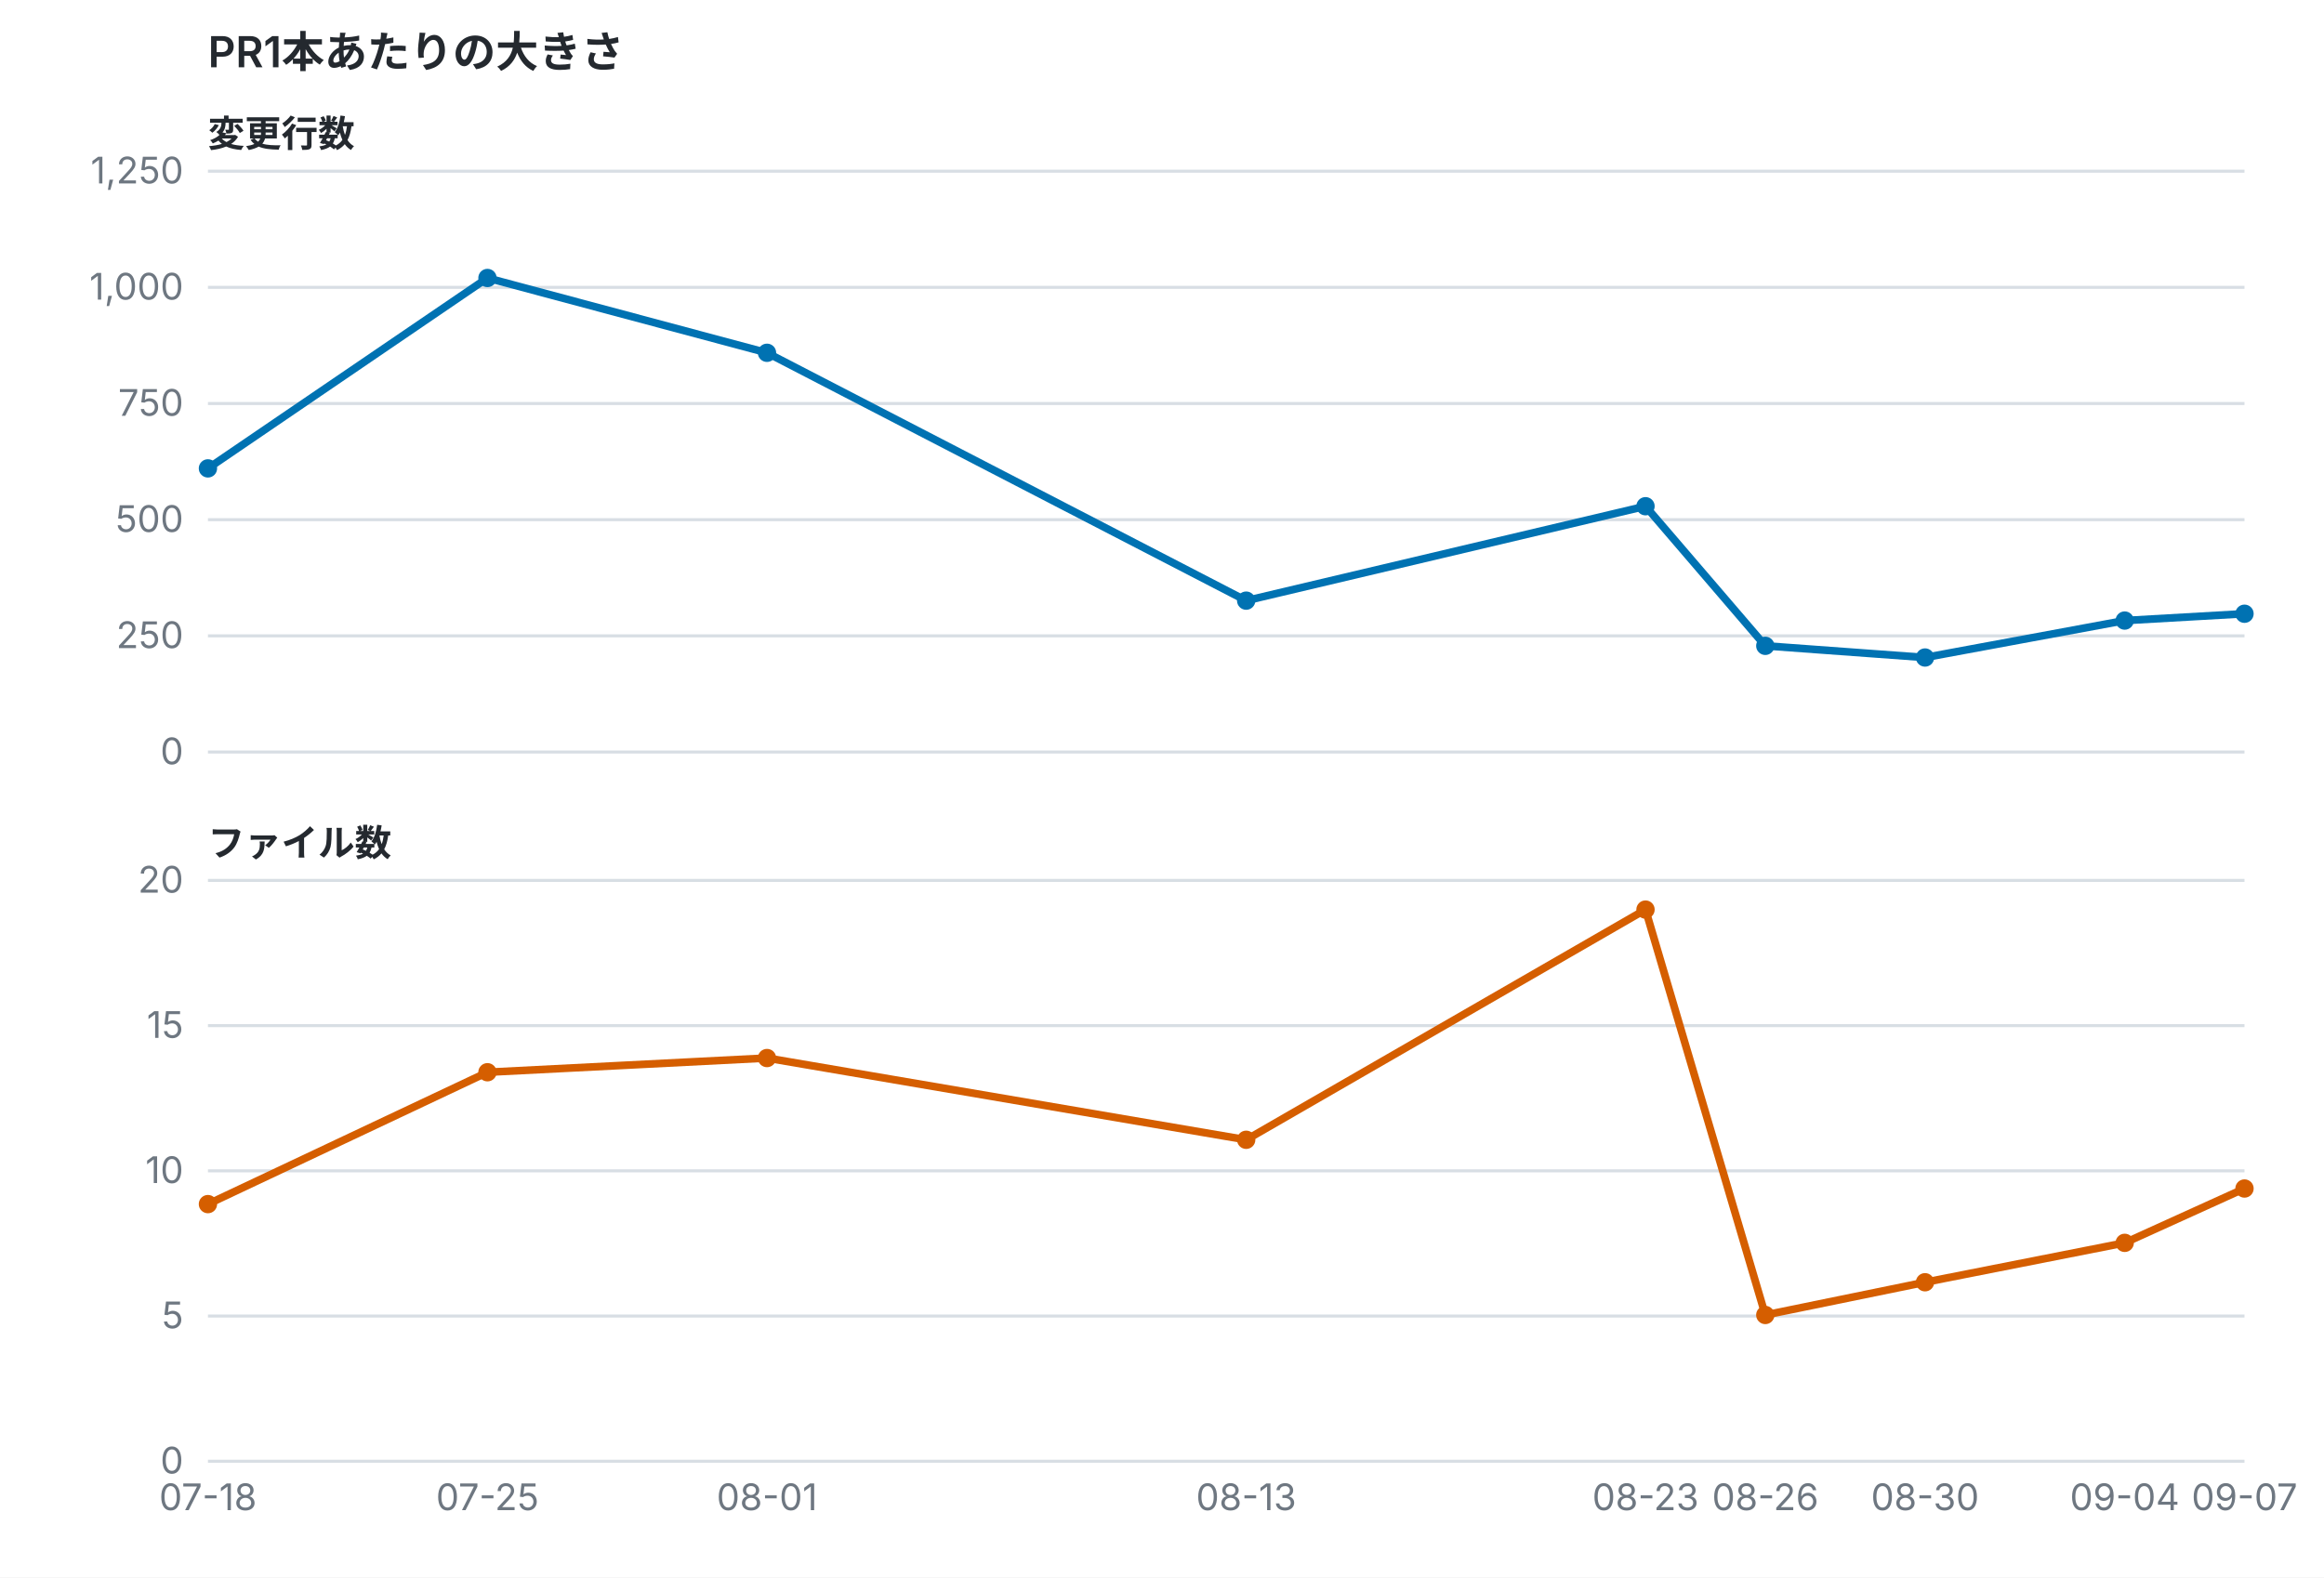
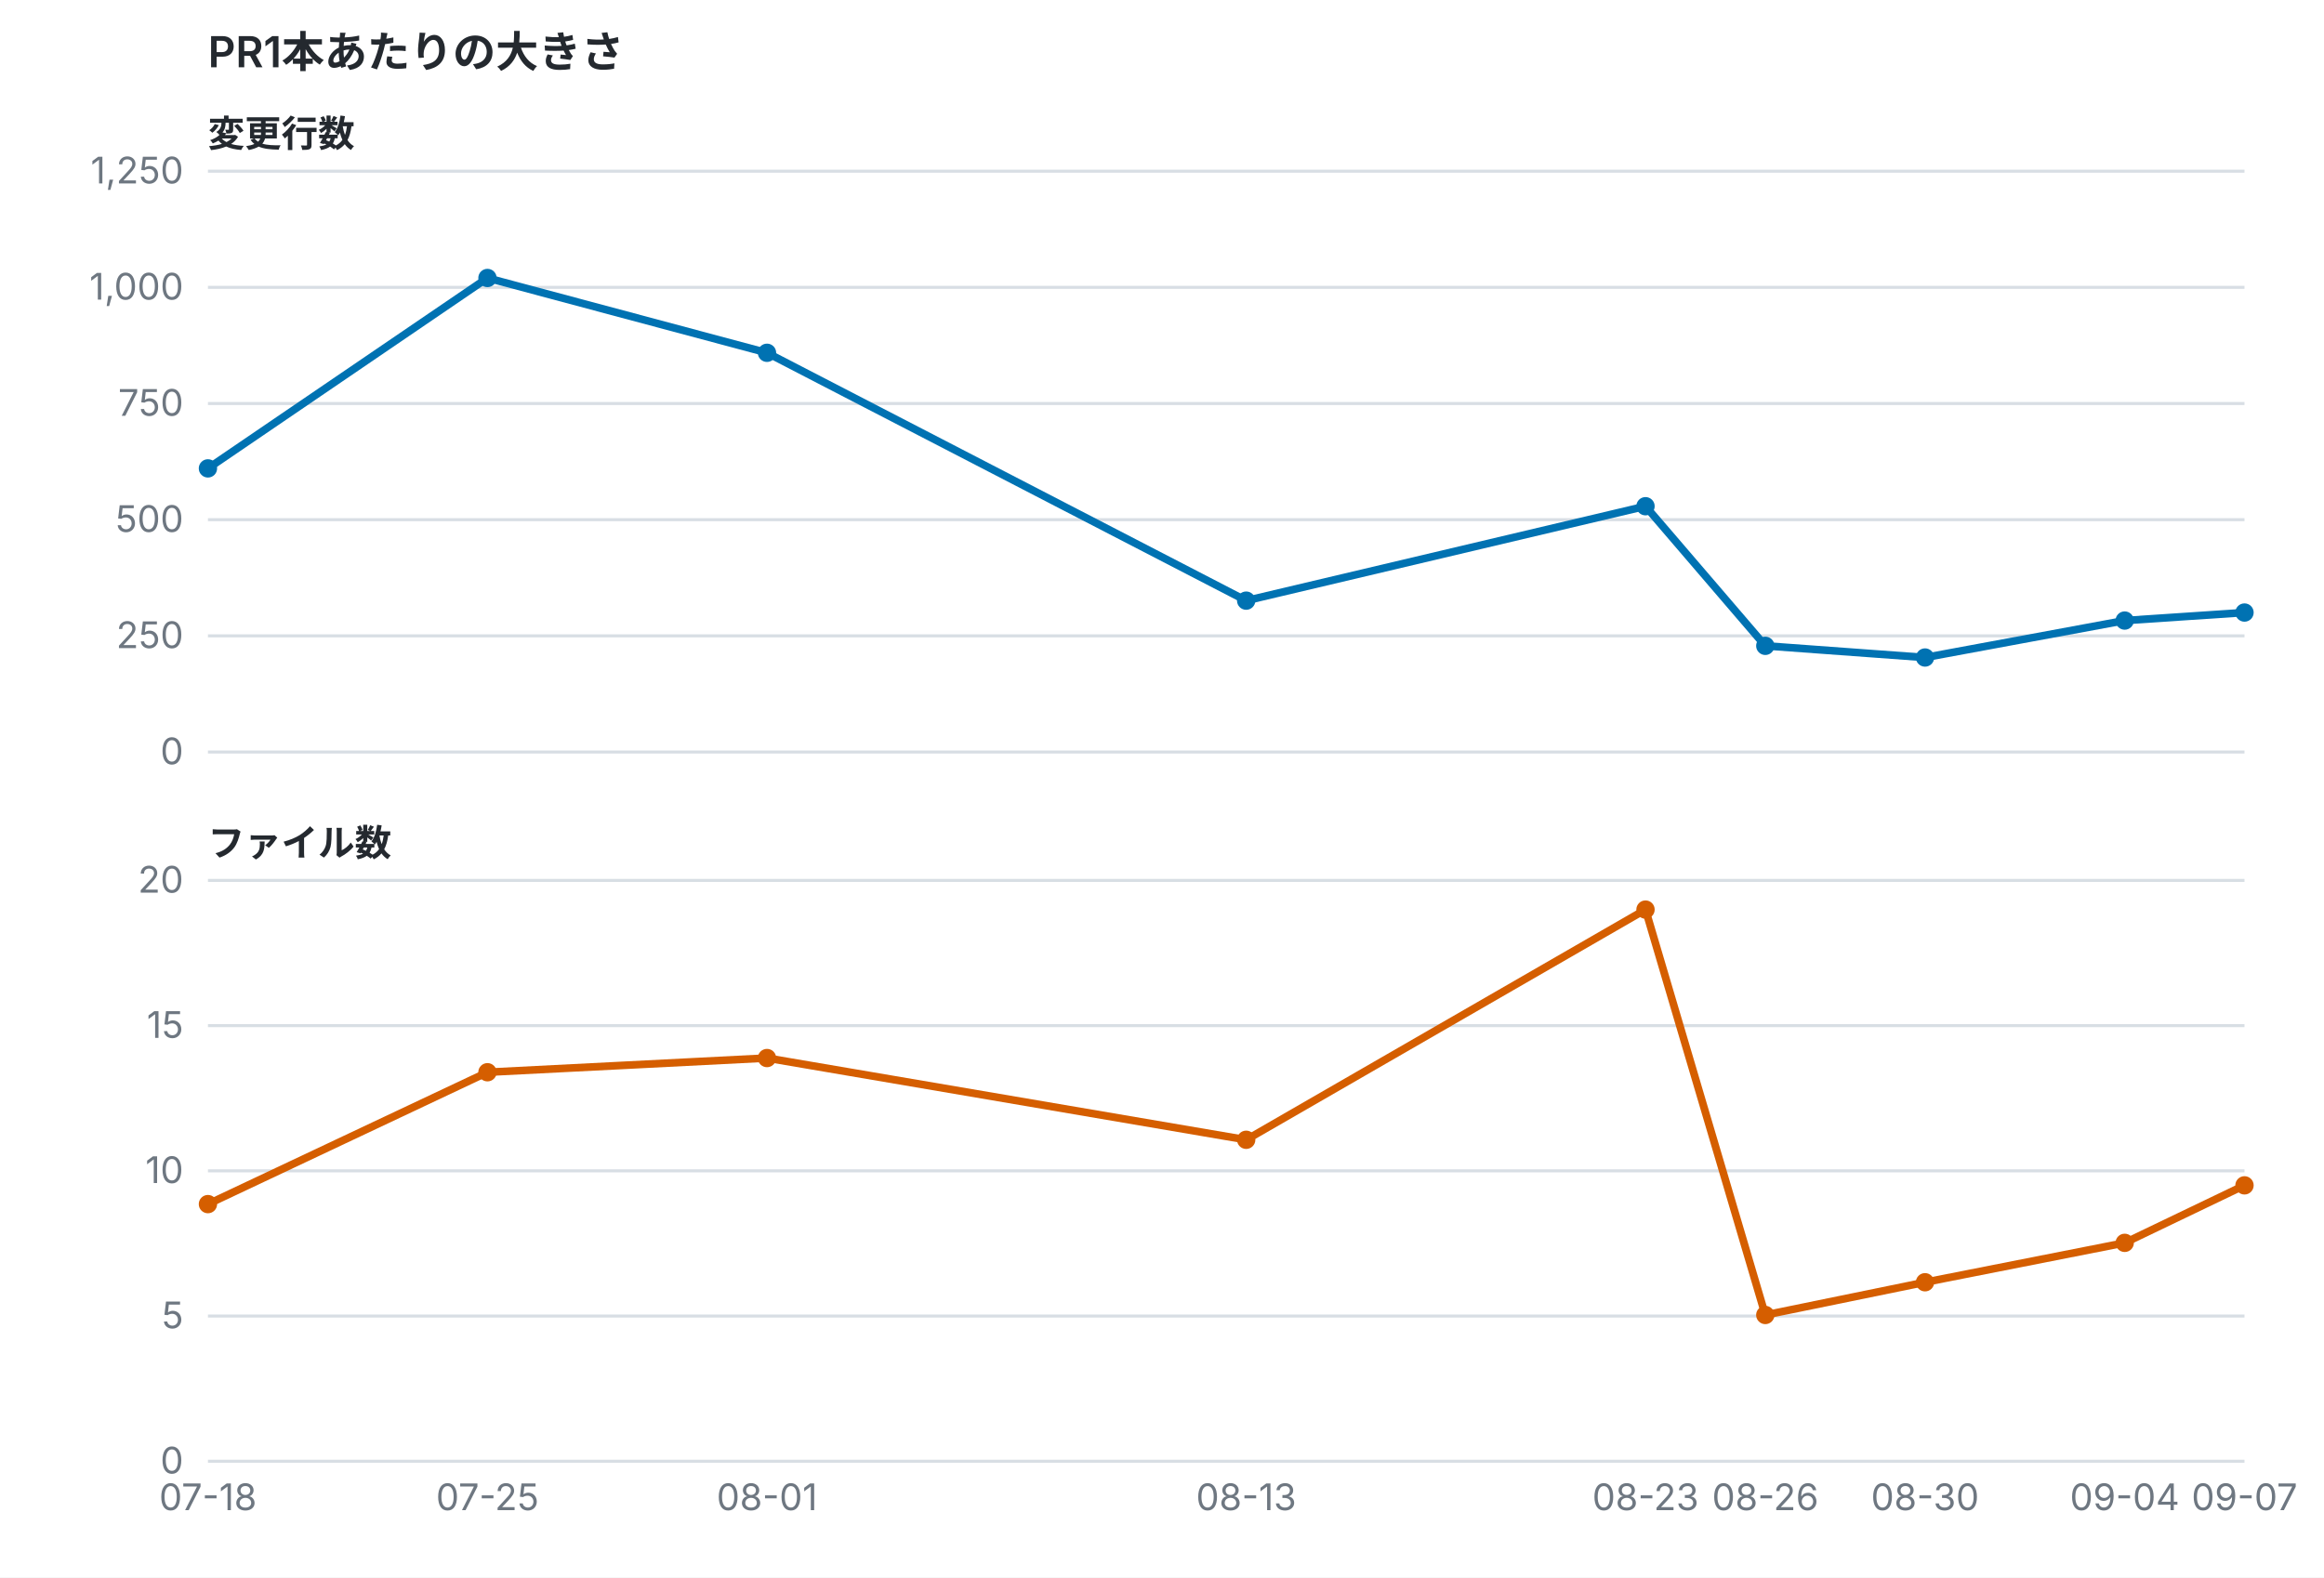
<svg xmlns="http://www.w3.org/2000/svg" width="760" height="516" viewBox="0 0 760 516" font-family="system-ui, -apple-system, 'Segoe UI', 'Hiragino Sans', 'Noto Sans JP', sans-serif" font-size="12">
  <rect width="760" height="516" fill="#ffffff" />
  <text x="68" y="22" font-size="14" font-weight="600" fill="#24292f">PR1本あたりの大きさ</text>
  <line x1="68" y1="246" x2="734" y2="246" stroke="#d8dee4" />
  <text x="60" y="250" text-anchor="end" fill="#6e7781">0</text>
  <line x1="68" y1="208" x2="734" y2="208" stroke="#d8dee4" />
  <text x="60" y="212" text-anchor="end" fill="#6e7781">250</text>
  <line x1="68" y1="170" x2="734" y2="170" stroke="#d8dee4" />
  <text x="60" y="174" text-anchor="end" fill="#6e7781">500</text>
  <line x1="68" y1="132" x2="734" y2="132" stroke="#d8dee4" />
  <text x="60" y="136" text-anchor="end" fill="#6e7781">750</text>
  <line x1="68" y1="94" x2="734" y2="94" stroke="#d8dee4" />
  <text x="60" y="98" text-anchor="end" fill="#6e7781">1,000</text>
  <line x1="68" y1="56" x2="734" y2="56" stroke="#d8dee4" />
  <text x="60" y="60" text-anchor="end" fill="#6e7781">1,250</text>
  <text x="68" y="48" fill="#24292f" font-weight="600">変更行数</text>
-   <polyline points="68,153.217 159.412,90.934 250.824,115.405 407.529,196.481 538.118,165.595 577.294,211.265 629.529,215.084 694.824,202.996 734,200.765" fill="none" stroke="#0072B2" stroke-width="2.5" stroke-linejoin="round" />
+   <polyline points="68,153.217 159.412,90.934 250.824,115.405 407.529,196.481 538.118,165.595 577.294,211.265 629.529,215.084 694.824,202.996 734,200.375" fill="none" stroke="#0072B2" stroke-width="2.5" stroke-linejoin="round" />
  <circle cx="68" cy="153.217" r="3" fill="#0072B2" />
  <circle cx="159.412" cy="90.934" r="3" fill="#0072B2" />
  <circle cx="250.824" cy="115.405" r="3" fill="#0072B2" />
  <circle cx="407.529" cy="196.481" r="3" fill="#0072B2" />
  <circle cx="538.118" cy="165.595" r="3" fill="#0072B2" />
  <circle cx="577.294" cy="211.265" r="3" fill="#0072B2" />
  <circle cx="629.529" cy="215.084" r="3" fill="#0072B2" />
  <circle cx="694.824" cy="202.996" r="3" fill="#0072B2" />
-   <circle cx="734" cy="200.765" r="3" fill="#0072B2" />
+   <circle cx="734" cy="200.375" r="3" fill="#0072B2" />
  <line x1="68" y1="478" x2="734" y2="478" stroke="#d8dee4" />
  <text x="60" y="482" text-anchor="end" fill="#6e7781">0</text>
  <line x1="68" y1="430.5" x2="734" y2="430.5" stroke="#d8dee4" />
  <text x="60" y="434.5" text-anchor="end" fill="#6e7781">5</text>
  <line x1="68" y1="383" x2="734" y2="383" stroke="#d8dee4" />
  <text x="60" y="387" text-anchor="end" fill="#6e7781">10</text>
  <line x1="68" y1="335.5" x2="734" y2="335.5" stroke="#d8dee4" />
  <text x="60" y="339.5" text-anchor="end" fill="#6e7781">15</text>
  <line x1="68" y1="288" x2="734" y2="288" stroke="#d8dee4" />
  <text x="60" y="292" text-anchor="end" fill="#6e7781">20</text>
  <text x="68" y="280" fill="#24292f" font-weight="600">ファイル数</text>
-   <polyline points="68,393.885 159.412,350.75 250.824,346.105 407.529,372.843 538.118,297.543 577.294,430.155 629.529,419.448 694.824,406.56 734,388.786" fill="none" stroke="#D55E00" stroke-width="2.5" stroke-linejoin="round" />
+   <polyline points="68,393.885 159.412,350.75 250.824,346.105 407.529,372.843 538.118,297.543 577.294,430.155 629.529,419.448 694.824,406.56 734,387.75" fill="none" stroke="#D55E00" stroke-width="2.5" stroke-linejoin="round" />
  <circle cx="68" cy="393.885" r="3" fill="#D55E00" />
  <circle cx="159.412" cy="350.75" r="3" fill="#D55E00" />
  <circle cx="250.824" cy="346.105" r="3" fill="#D55E00" />
  <circle cx="407.529" cy="372.843" r="3" fill="#D55E00" />
  <circle cx="538.118" cy="297.543" r="3" fill="#D55E00" />
  <circle cx="577.294" cy="430.155" r="3" fill="#D55E00" />
  <circle cx="629.529" cy="419.448" r="3" fill="#D55E00" />
  <circle cx="694.824" cy="406.56" r="3" fill="#D55E00" />
-   <circle cx="734" cy="388.786" r="3" fill="#D55E00" />
+   <circle cx="734" cy="387.75" r="3" fill="#D55E00" />
  <text x="68" y="494" text-anchor="middle" fill="#6e7781">07-18</text>
  <text x="159.412" y="494" text-anchor="middle" fill="#6e7781">07-25</text>
  <text x="250.824" y="494" text-anchor="middle" fill="#6e7781">08-01</text>
  <text x="407.529" y="494" text-anchor="middle" fill="#6e7781">08-13</text>
  <text x="538.118" y="494" text-anchor="middle" fill="#6e7781">08-23</text>
  <text x="577.294" y="494" text-anchor="middle" fill="#6e7781">08-26</text>
  <text x="629.529" y="494" text-anchor="middle" fill="#6e7781">08-30</text>
  <text x="694.824" y="494" text-anchor="middle" fill="#6e7781">09-04</text>
  <text x="734" y="494" text-anchor="middle" fill="#6e7781">09-07</text>
</svg>
